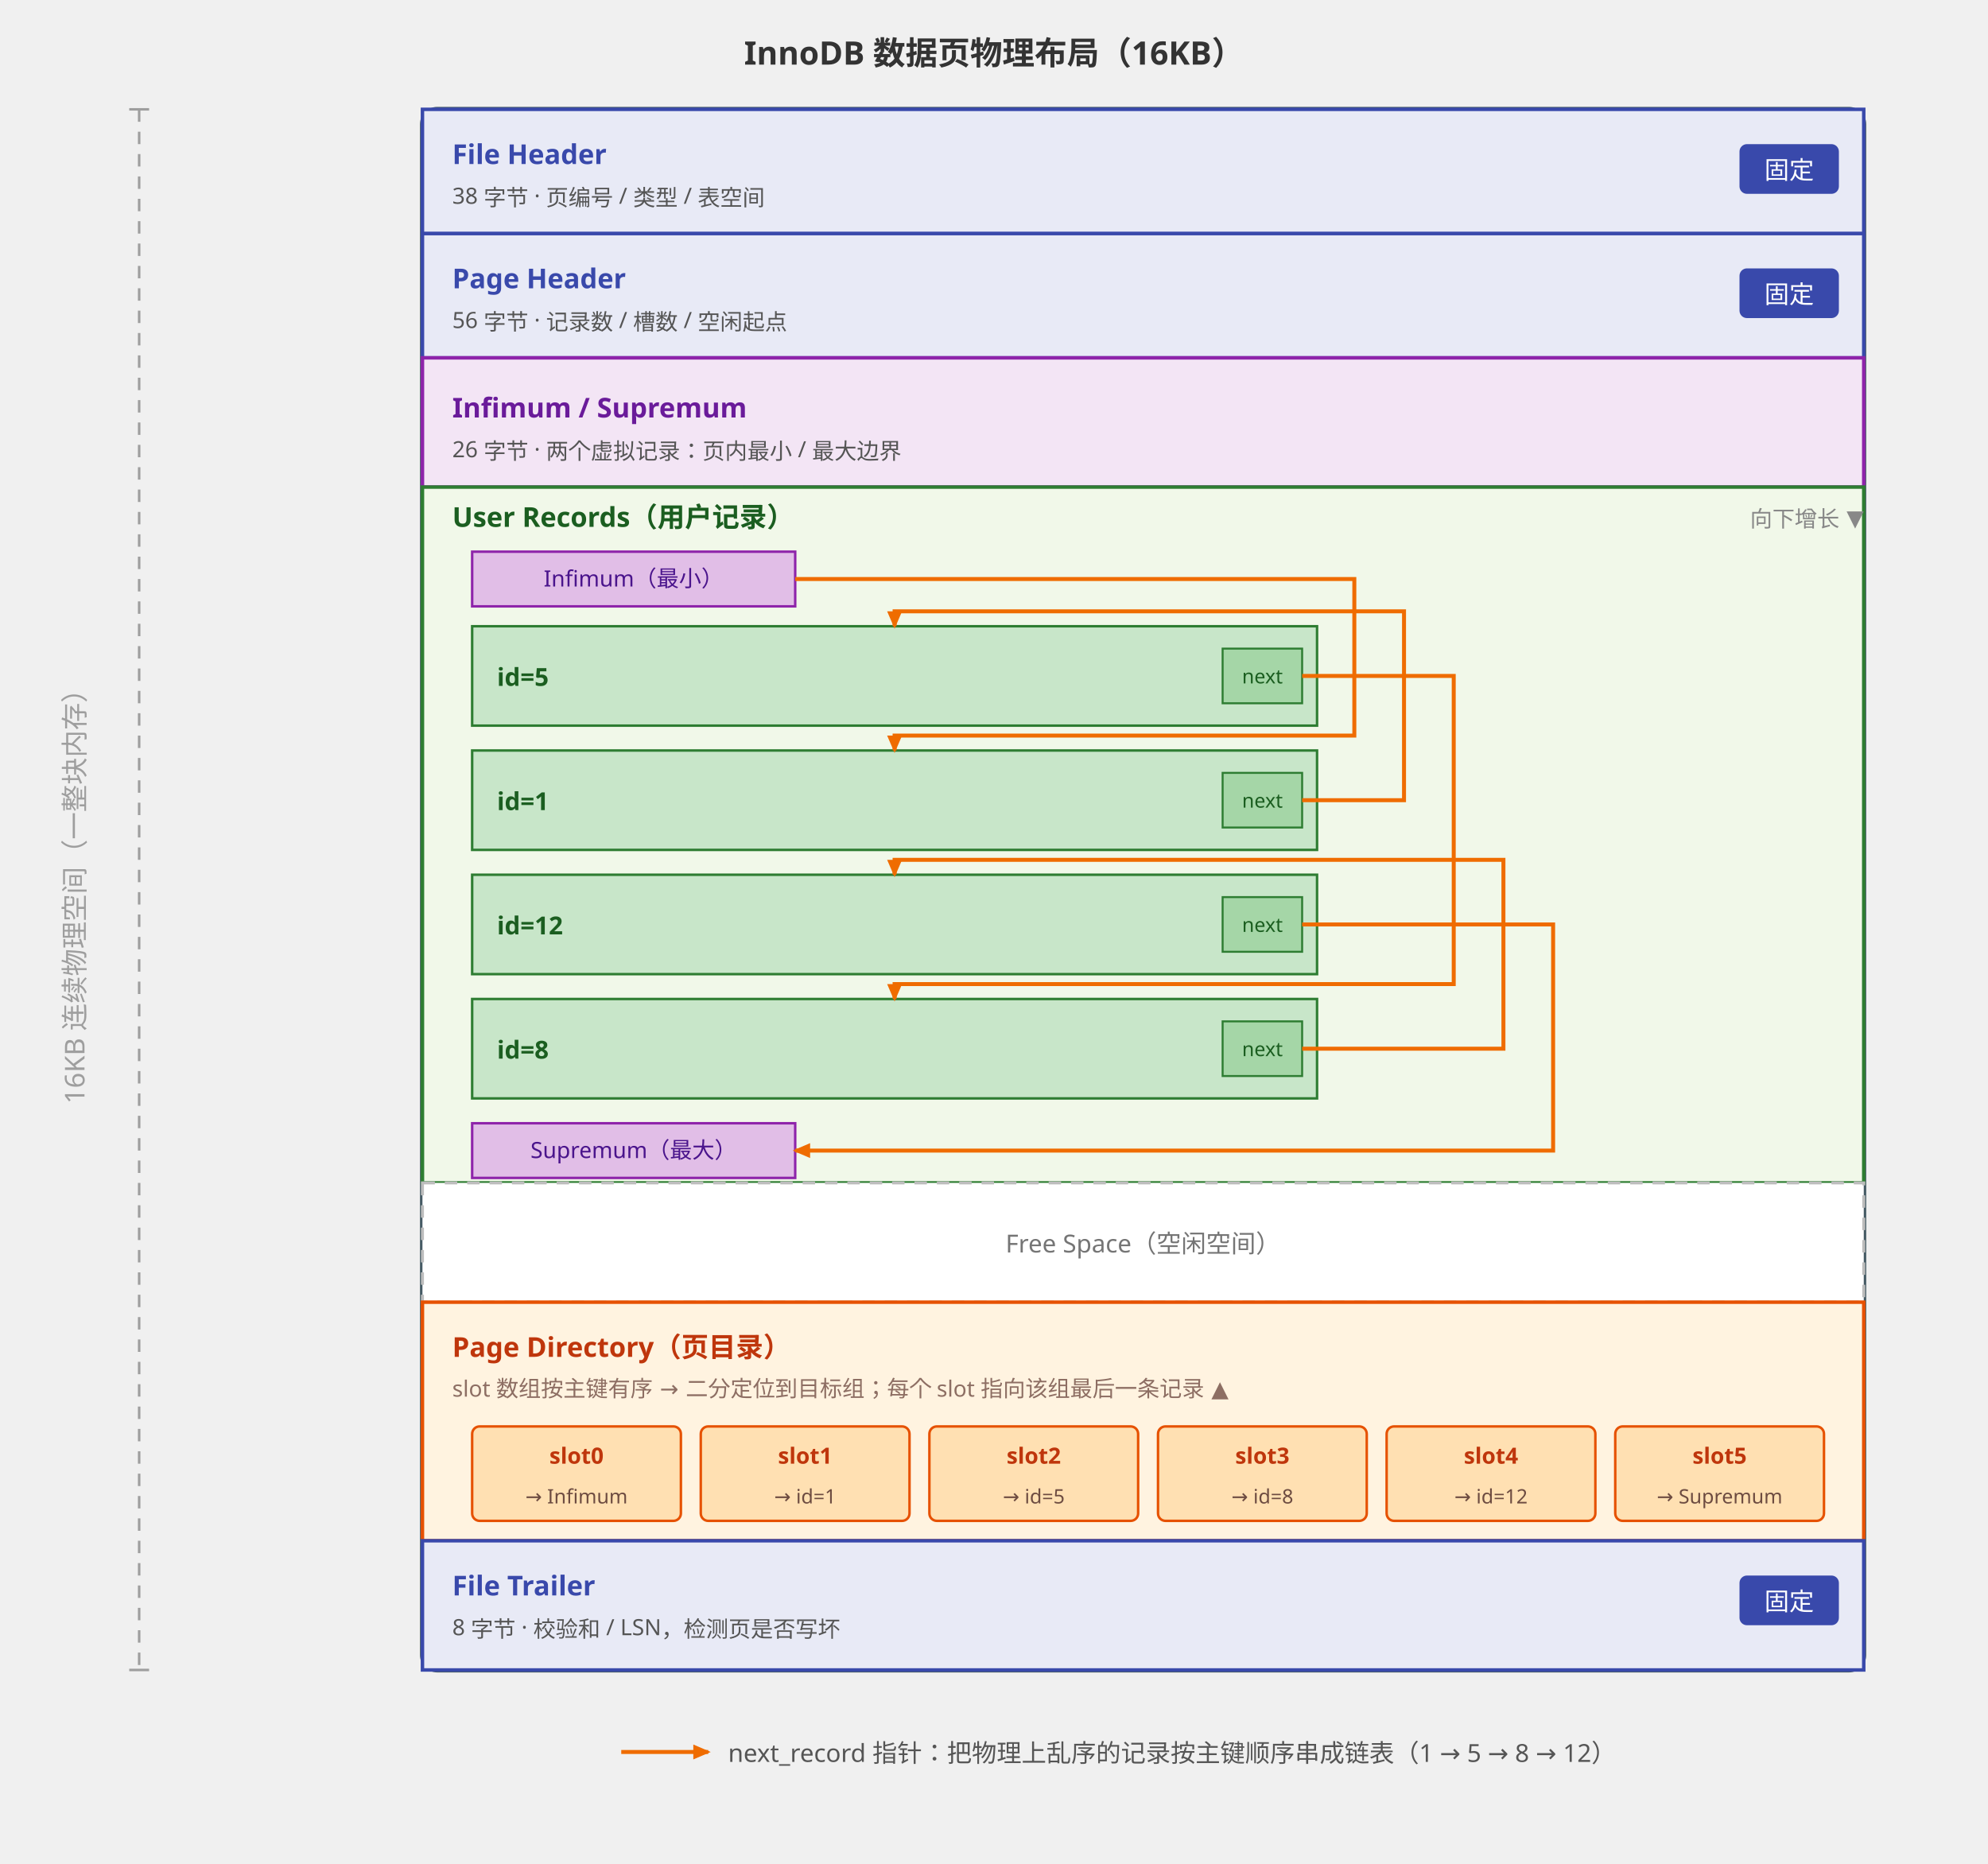
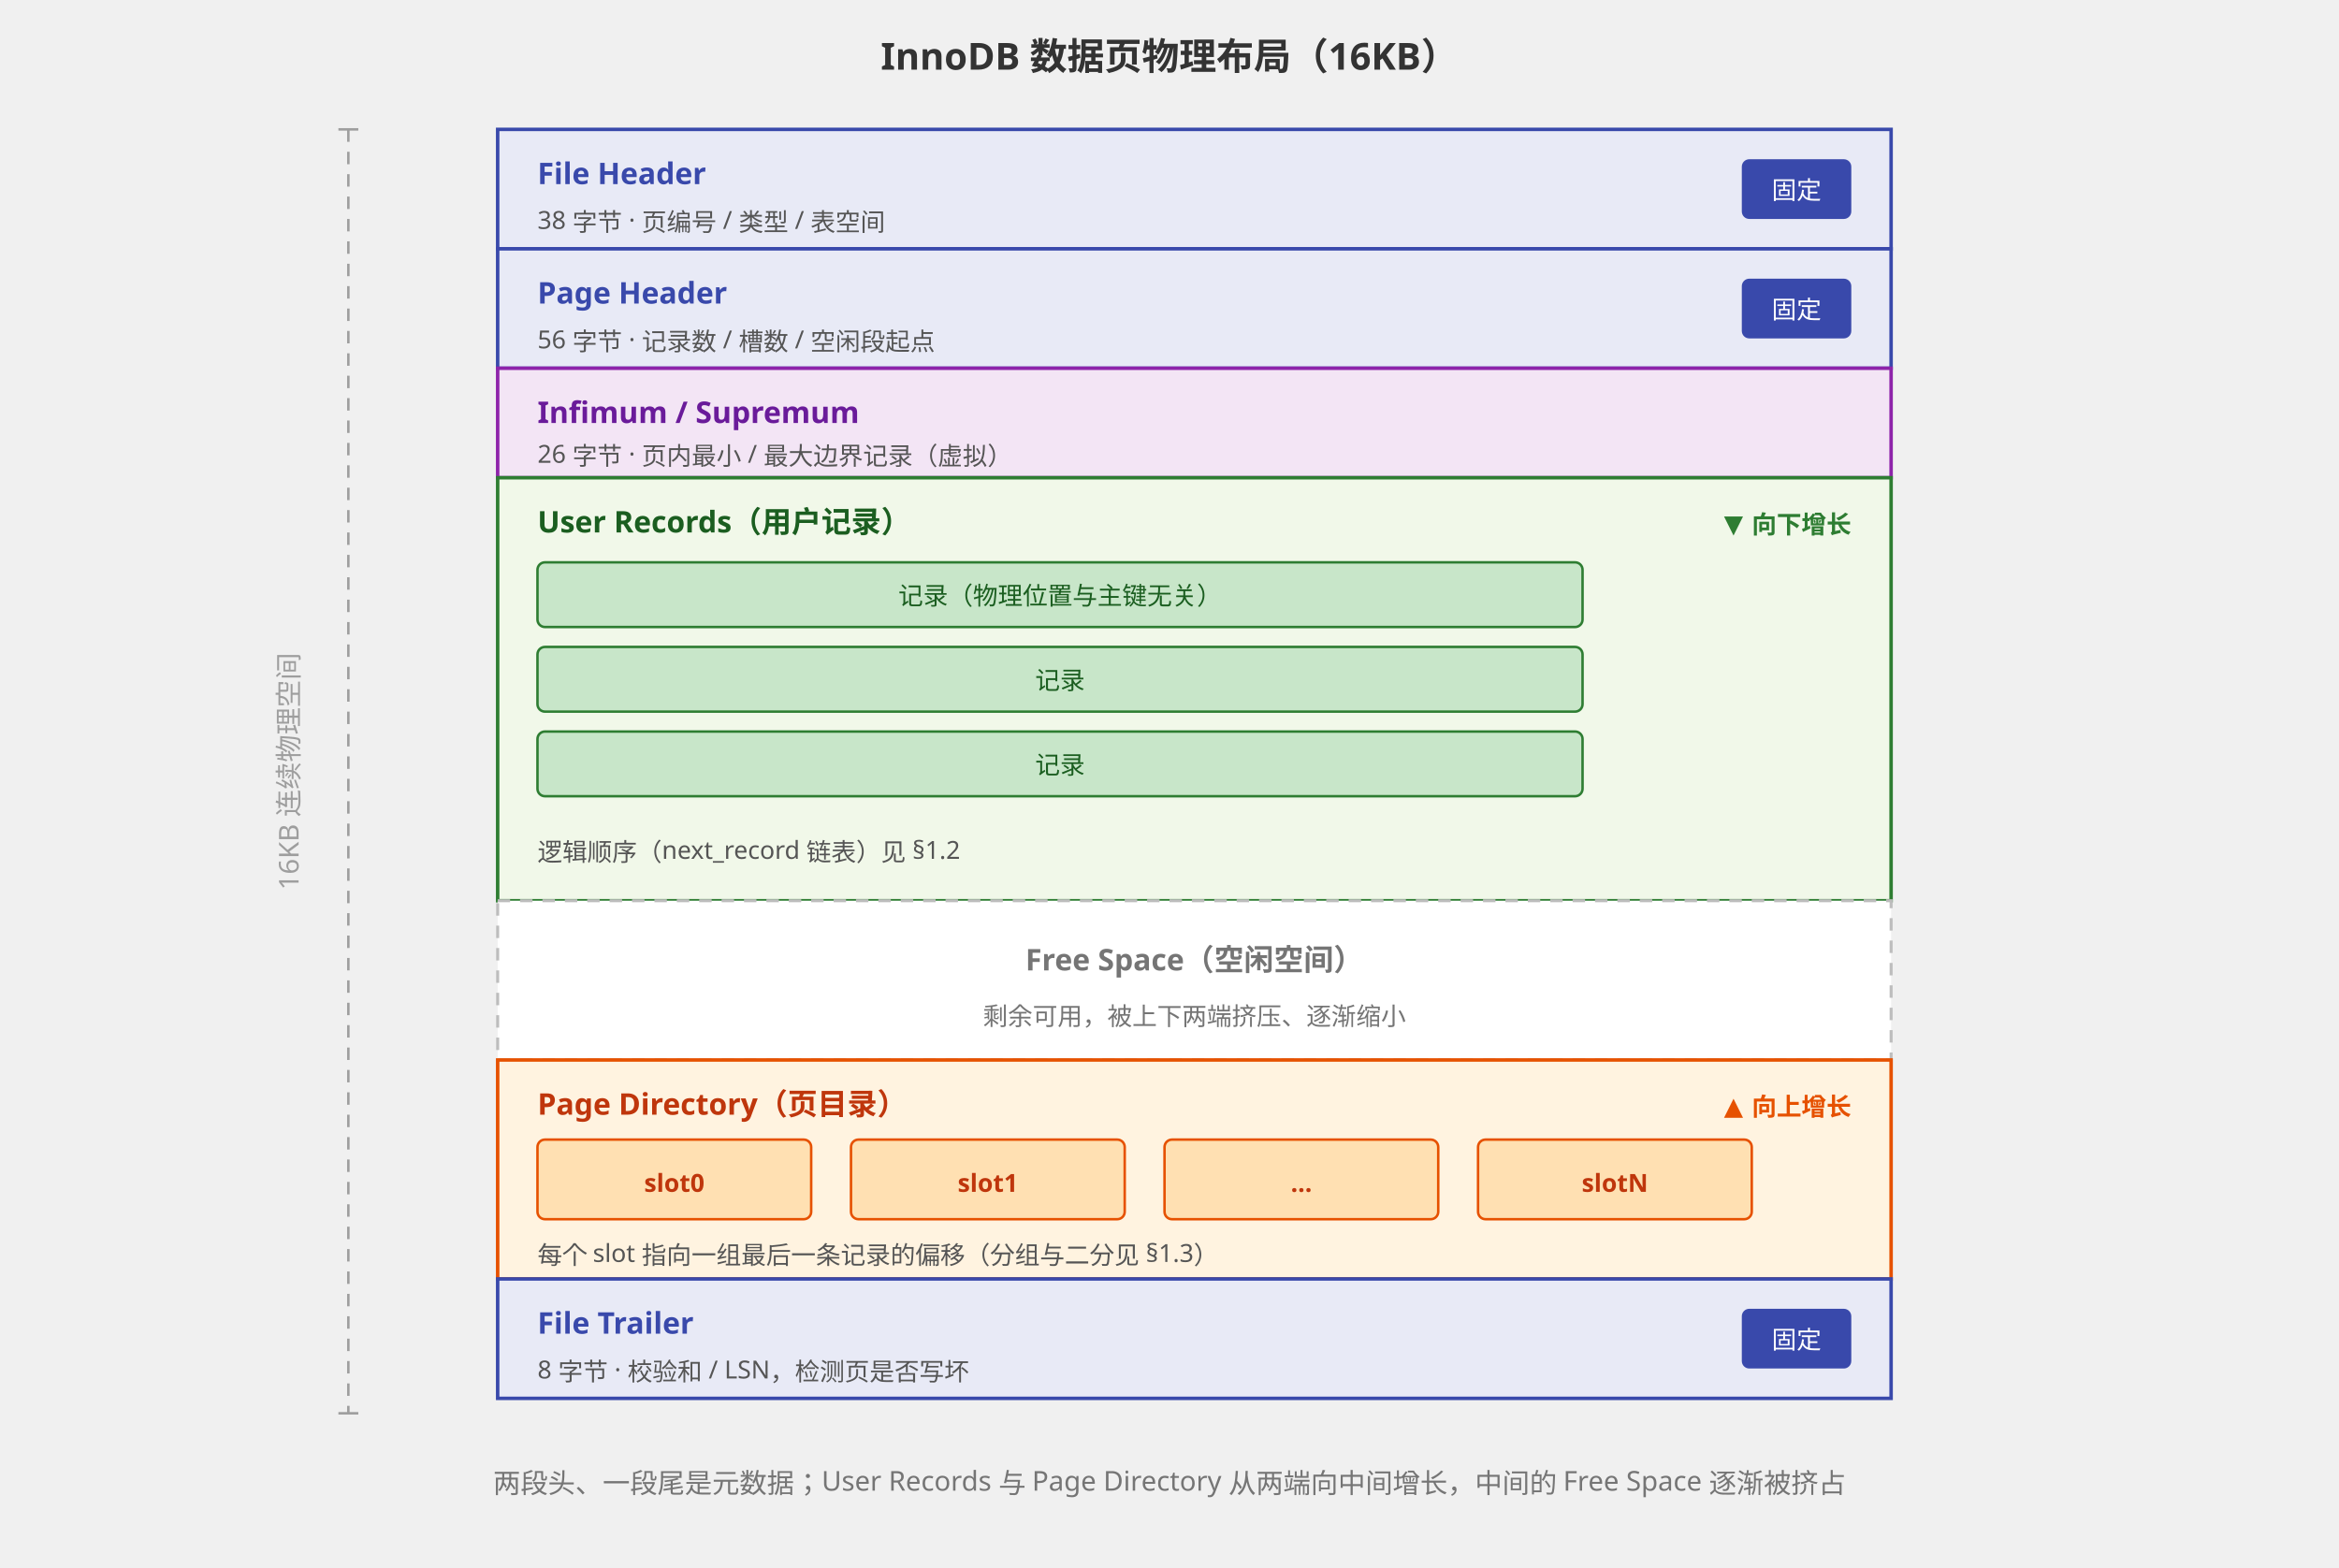
- <svg xmlns="http://www.w3.org/2000/svg" viewBox="0 0 800 750" font-family="'Noto Sans SC','PingFang SC','Microsoft YaHei',sans-serif" font-size="11">
-   <defs>
-     <marker id="arrowNextRecord" markerWidth="9" markerHeight="9" refX="6" refY="3" orient="auto" markerUnits="userSpaceOnUse">
-       <path d="M0,0 L7,3 L0,6 Z" fill="#ef6c00" />
-     </marker>
-   </defs>
-   <text x="400" y="26" text-anchor="middle" font-size="13" font-weight="bold" fill="#333333">InnoDB 数据页物理布局（16KB）</text>
-   <line x1="56" y1="44" x2="56" y2="672" stroke="#9e9e9e" stroke-width="1" stroke-dasharray="5,4" />
-   <line x1="52" y1="44" x2="60" y2="44" stroke="#9e9e9e" stroke-width="1" />
-   <line x1="52" y1="672" x2="60" y2="672" stroke="#9e9e9e" stroke-width="1" />
-   <text x="34" y="358" transform="rotate(-90 34 358)" text-anchor="middle" fill="#9e9e9e" font-size="11">16KB 连续物理空间（一整块内存）</text>
-   <rect x="170" y="44" width="580" height="628" rx="6" fill="none" stroke="#455a64" stroke-width="2" />
-   <rect x="170" y="44" width="580" height="50" fill="#e8eaf6" stroke="#3949ab" stroke-width="1.4" />
-   <text x="182" y="66" fill="#3949ab" font-weight="bold" font-size="11">File Header</text>
-   <text x="182" y="82" fill="#555555" font-size="9">38 字节 · 页编号 / 类型 / 表空间</text>
-   <rect x="700" y="58" width="40" height="20" rx="3" fill="#3949ab" />
-   <text x="720" y="72" text-anchor="middle" fill="#ffffff" font-size="10">固定</text>
-   <rect x="170" y="94" width="580" height="50" fill="#e8eaf6" stroke="#3949ab" stroke-width="1.4" />
-   <text x="182" y="116" fill="#3949ab" font-weight="bold" font-size="11">Page Header</text>
-   <text x="182" y="132" fill="#555555" font-size="9">56 字节 · 记录数 / 槽数 / 空闲起点</text>
-   <rect x="700" y="108" width="40" height="20" rx="3" fill="#3949ab" />
-   <text x="720" y="122" text-anchor="middle" fill="#ffffff" font-size="10">固定</text>
-   <rect x="170" y="144" width="580" height="52" fill="#f3e5f5" stroke="#8e24aa" stroke-width="1.4" />
-   <text x="182" y="168" fill="#6a1b9a" font-weight="bold" font-size="11">Infimum / Supremum</text>
-   <text x="182" y="184" fill="#555555" font-size="9">26 字节 · 两个虚拟记录：页内最小 / 最大边界</text>
-   <rect x="170" y="196" width="580" height="280" fill="#f1f8e9" stroke="#2e7d32" stroke-width="1.4" />
-   <text x="182" y="212" fill="#1b5e20" font-weight="bold" font-size="11">User Records（用户记录）</text>
-   <text x="750" y="212" text-anchor="end" fill="#888888" font-size="9">向下增长 ▼</text>
-   <rect x="190" y="222" width="130" height="22" fill="#e1bee7" stroke="#8e24aa" stroke-width="1" />
-   <text x="255" y="236" text-anchor="middle" fill="#4a148c" font-size="9">Infimum（最小）</text>
-   <rect x="190" y="252" width="340" height="40" fill="#c8e6c9" stroke="#2e7d32" stroke-width="1" />
-   <text x="200" y="276" fill="#1b5e20" font-weight="bold" font-size="10">id=5</text>
-   <rect x="492" y="261" width="32" height="22" fill="#a5d6a7" stroke="#2e7d32" stroke-width="0.8" />
-   <text x="508" y="275" text-anchor="middle" fill="#1b5e20" font-size="8">next</text>
-   <rect x="190" y="302" width="340" height="40" fill="#c8e6c9" stroke="#2e7d32" stroke-width="1" />
-   <text x="200" y="326" fill="#1b5e20" font-weight="bold" font-size="10">id=1</text>
-   <rect x="492" y="311" width="32" height="22" fill="#a5d6a7" stroke="#2e7d32" stroke-width="0.8" />
-   <text x="508" y="325" text-anchor="middle" fill="#1b5e20" font-size="8">next</text>
-   <rect x="190" y="352" width="340" height="40" fill="#c8e6c9" stroke="#2e7d32" stroke-width="1" />
-   <text x="200" y="376" fill="#1b5e20" font-weight="bold" font-size="10">id=12</text>
-   <rect x="492" y="361" width="32" height="22" fill="#a5d6a7" stroke="#2e7d32" stroke-width="0.8" />
-   <text x="508" y="375" text-anchor="middle" fill="#1b5e20" font-size="8">next</text>
-   <rect x="190" y="402" width="340" height="40" fill="#c8e6c9" stroke="#2e7d32" stroke-width="1" />
-   <text x="200" y="426" fill="#1b5e20" font-weight="bold" font-size="10">id=8</text>
-   <rect x="492" y="411" width="32" height="22" fill="#a5d6a7" stroke="#2e7d32" stroke-width="0.8" />
-   <text x="508" y="425" text-anchor="middle" fill="#1b5e20" font-size="8">next</text>
-   <rect x="190" y="452" width="130" height="22" fill="#e1bee7" stroke="#8e24aa" stroke-width="1" />
-   <text x="255" y="466" text-anchor="middle" fill="#4a148c" font-size="9">Supremum（最大）</text>
-   <polyline points="320,233 545,233 545,296 360,296 360,302" fill="none" stroke="#ef6c00" stroke-width="1.6" marker-end="url(#arrowNextRecord)" />
-   <polyline points="524,322 565,322 565,246 360,246 360,252" fill="none" stroke="#ef6c00" stroke-width="1.6" marker-end="url(#arrowNextRecord)" />
-   <polyline points="524,272 585,272 585,396 360,396 360,402" fill="none" stroke="#ef6c00" stroke-width="1.6" marker-end="url(#arrowNextRecord)" />
-   <polyline points="524,422 605,422 605,346 360,346 360,352" fill="none" stroke="#ef6c00" stroke-width="1.6" marker-end="url(#arrowNextRecord)" />
-   <polyline points="524,372 625,372 625,463 320,463" fill="none" stroke="#ef6c00" stroke-width="1.6" marker-end="url(#arrowNextRecord)" />
-   <rect x="170" y="476" width="580" height="48" fill="#ffffff" stroke="#bdbdbd" stroke-width="1.2" stroke-dasharray="5,4" />
-   <text x="460" y="504" text-anchor="middle" fill="#757575" font-size="10">Free Space（空闲空间）</text>
-   <rect x="170" y="524" width="580" height="96" fill="#fff3e0" stroke="#e65100" stroke-width="1.4" />
-   <text x="182" y="546" fill="#bf360c" font-weight="bold" font-size="11">Page Directory（页目录）</text>
-   <text x="182" y="562" fill="#8d6e63" font-size="9">slot 数组按主键有序 → 二分定位到目标组；每个 slot 指向该组最后一条记录 ▲</text>
-   <rect x="190" y="574" width="84" height="38" rx="3" fill="#ffe0b2" stroke="#e65100" stroke-width="1" />
-   <text x="232" y="589" text-anchor="middle" fill="#bf360c" font-weight="bold" font-size="9">slot0</text>
-   <text x="232" y="605" text-anchor="middle" fill="#6d4c41" font-size="8">→ Infimum</text>
-   <rect x="282" y="574" width="84" height="38" rx="3" fill="#ffe0b2" stroke="#e65100" stroke-width="1" />
-   <text x="324" y="589" text-anchor="middle" fill="#bf360c" font-weight="bold" font-size="9">slot1</text>
-   <text x="324" y="605" text-anchor="middle" fill="#6d4c41" font-size="8">→ id=1</text>
-   <rect x="374" y="574" width="84" height="38" rx="3" fill="#ffe0b2" stroke="#e65100" stroke-width="1" />
-   <text x="416" y="589" text-anchor="middle" fill="#bf360c" font-weight="bold" font-size="9">slot2</text>
-   <text x="416" y="605" text-anchor="middle" fill="#6d4c41" font-size="8">→ id=5</text>
-   <rect x="466" y="574" width="84" height="38" rx="3" fill="#ffe0b2" stroke="#e65100" stroke-width="1" />
-   <text x="508" y="589" text-anchor="middle" fill="#bf360c" font-weight="bold" font-size="9">slot3</text>
-   <text x="508" y="605" text-anchor="middle" fill="#6d4c41" font-size="8">→ id=8</text>
-   <rect x="558" y="574" width="84" height="38" rx="3" fill="#ffe0b2" stroke="#e65100" stroke-width="1" />
-   <text x="600" y="589" text-anchor="middle" fill="#bf360c" font-weight="bold" font-size="9">slot4</text>
-   <text x="600" y="605" text-anchor="middle" fill="#6d4c41" font-size="8">→ id=12</text>
-   <rect x="650" y="574" width="84" height="38" rx="3" fill="#ffe0b2" stroke="#e65100" stroke-width="1" />
-   <text x="692" y="589" text-anchor="middle" fill="#bf360c" font-weight="bold" font-size="9">slot5</text>
-   <text x="692" y="605" text-anchor="middle" fill="#6d4c41" font-size="8">→ Supremum</text>
-   <rect x="170" y="620" width="580" height="52" fill="#e8eaf6" stroke="#3949ab" stroke-width="1.4" />
-   <text x="182" y="642" fill="#3949ab" font-weight="bold" font-size="11">File Trailer</text>
-   <text x="182" y="658" fill="#555555" font-size="9">8 字节 · 校验和 / LSN，检测页是否写坏</text>
-   <rect x="700" y="634" width="40" height="20" rx="3" fill="#3949ab" />
-   <text x="720" y="648" text-anchor="middle" fill="#ffffff" font-size="10">固定</text>
-   <line x1="250" y1="705" x2="285" y2="705" stroke="#ef6c00" stroke-width="1.6" marker-end="url(#arrowNextRecord)" />
-   <text x="293" y="709" fill="#555555" font-size="10">next_record 指针：把物理上乱序的记录按主键顺序串成链表（1 → 5 → 8 → 12）</text>
+ <svg xmlns="http://www.w3.org/2000/svg" viewBox="0 0 940 630" font-family="'Noto Sans SC','PingFang SC','Microsoft YaHei',sans-serif" font-size="11">
+   <text x="470" y="28" text-anchor="middle" font-size="15" font-weight="bold" fill="#333333">InnoDB 数据页物理布局（16KB）</text>
+   <line x1="140" y1="52" x2="140" y2="568" stroke="#9e9e9e" stroke-width="1" stroke-dasharray="5,4" />
+   <line x1="136" y1="52" x2="144" y2="52" stroke="#9e9e9e" stroke-width="1" />
+   <line x1="136" y1="568" x2="144" y2="568" stroke="#9e9e9e" stroke-width="1" />
+   <text x="120" y="310" transform="rotate(-90 120 310)" text-anchor="middle" fill="#9e9e9e" font-size="11">16KB 连续物理空间</text>
+   <rect x="200" y="52" width="560" height="48" fill="#e8eaf6" stroke="#3949ab" stroke-width="1.4" />
+   <text x="216" y="74" fill="#3949ab" font-size="12" font-weight="bold">File Header</text>
+   <text x="216" y="92" fill="#555555" font-size="10">38 字节 · 页编号 / 类型 / 表空间</text>
+   <rect x="700" y="64" width="44" height="24" rx="3" fill="#3949ab" />
+   <text x="722" y="80" text-anchor="middle" fill="#ffffff" font-size="10">固定</text>
+   <rect x="200" y="100" width="560" height="48" fill="#e8eaf6" stroke="#3949ab" stroke-width="1.4" />
+   <text x="216" y="122" fill="#3949ab" font-size="12" font-weight="bold">Page Header</text>
+   <text x="216" y="140" fill="#555555" font-size="10">56 字节 · 记录数 / 槽数 / 空闲段起点</text>
+   <rect x="700" y="112" width="44" height="24" rx="3" fill="#3949ab" />
+   <text x="722" y="128" text-anchor="middle" fill="#ffffff" font-size="10">固定</text>
+   <rect x="200" y="148" width="560" height="44" fill="#f3e5f5" stroke="#8e24aa" stroke-width="1.4" />
+   <text x="216" y="170" fill="#6a1b9a" font-size="12" font-weight="bold">Infimum / Supremum</text>
+   <text x="216" y="186" fill="#555555" font-size="10">26 字节 · 页内最小 / 最大边界记录（虚拟）</text>
+   <rect x="200" y="192" width="560" height="170" fill="#f1f8e9" stroke="#2e7d32" stroke-width="1.4" />
+   <text x="216" y="214" fill="#1b5e20" font-size="12" font-weight="bold">User Records（用户记录）</text>
+   <text x="744" y="214" text-anchor="end" fill="#2e7d32" font-size="10" font-weight="bold">▼ 向下增长</text>
+   <rect x="216" y="226" width="420" height="26" rx="3" fill="#c8e6c9" stroke="#2e7d32" stroke-width="1" />
+   <text x="426" y="243" text-anchor="middle" fill="#1b5e20" font-size="10">记录（物理位置与主键无关）</text>
+   <rect x="216" y="260" width="420" height="26" rx="3" fill="#c8e6c9" stroke="#2e7d32" stroke-width="1" />
+   <text x="426" y="277" text-anchor="middle" fill="#1b5e20" font-size="10">记录</text>
+   <rect x="216" y="294" width="420" height="26" rx="3" fill="#c8e6c9" stroke="#2e7d32" stroke-width="1" />
+   <text x="426" y="311" text-anchor="middle" fill="#1b5e20" font-size="10">记录</text>
+   <text x="216" y="346" fill="#555555" font-size="10">逻辑顺序（next_record 链表）见 §1.2</text>
+   <rect x="200" y="362" width="560" height="64" fill="#ffffff" stroke="#bdbdbd" stroke-width="1.2" stroke-dasharray="5,4" />
+   <text x="480" y="390" text-anchor="middle" fill="#757575" font-size="12" font-weight="bold">Free Space（空闲空间）</text>
+   <text x="480" y="412" text-anchor="middle" fill="#757575" font-size="10">剩余可用，被上下两端挤压、逐渐缩小</text>
+   <rect x="200" y="426" width="560" height="88" fill="#fff3e0" stroke="#e65100" stroke-width="1.4" />
+   <text x="216" y="448" fill="#bf360c" font-size="12" font-weight="bold">Page Directory（页目录）</text>
+   <text x="744" y="448" text-anchor="end" fill="#e65100" font-size="10" font-weight="bold">▲ 向上增长</text>
+   <rect x="216" y="458" width="110" height="32" rx="3" fill="#ffe0b2" stroke="#e65100" stroke-width="1" />
+   <text x="271" y="479" text-anchor="middle" fill="#bf360c" font-size="10" font-weight="bold">slot0</text>
+   <rect x="342" y="458" width="110" height="32" rx="3" fill="#ffe0b2" stroke="#e65100" stroke-width="1" />
+   <text x="397" y="479" text-anchor="middle" fill="#bf360c" font-size="10" font-weight="bold">slot1</text>
+   <rect x="468" y="458" width="110" height="32" rx="3" fill="#ffe0b2" stroke="#e65100" stroke-width="1" />
+   <text x="523" y="479" text-anchor="middle" fill="#bf360c" font-size="10" font-weight="bold">…</text>
+   <rect x="594" y="458" width="110" height="32" rx="3" fill="#ffe0b2" stroke="#e65100" stroke-width="1" />
+   <text x="649" y="479" text-anchor="middle" fill="#bf360c" font-size="10" font-weight="bold">slotN</text>
+   <text x="216" y="508" fill="#555555" font-size="10">每个 slot 指向一组最后一条记录的偏移（分组与二分见 §1.3）</text>
+   <rect x="200" y="514" width="560" height="48" fill="#e8eaf6" stroke="#3949ab" stroke-width="1.4" />
+   <text x="216" y="536" fill="#3949ab" font-size="12" font-weight="bold">File Trailer</text>
+   <text x="216" y="554" fill="#555555" font-size="10">8 字节 · 校验和 / LSN，检测页是否写坏</text>
+   <rect x="700" y="526" width="44" height="24" rx="3" fill="#3949ab" />
+   <text x="722" y="542" text-anchor="middle" fill="#ffffff" font-size="10">固定</text>
+   <text x="470" y="600" text-anchor="middle" fill="#757575" font-size="11">两段头、一段尾是元数据；User Records 与 Page Directory 从两端向中间增长，中间的 Free Space 逐渐被挤占</text>
</svg>
